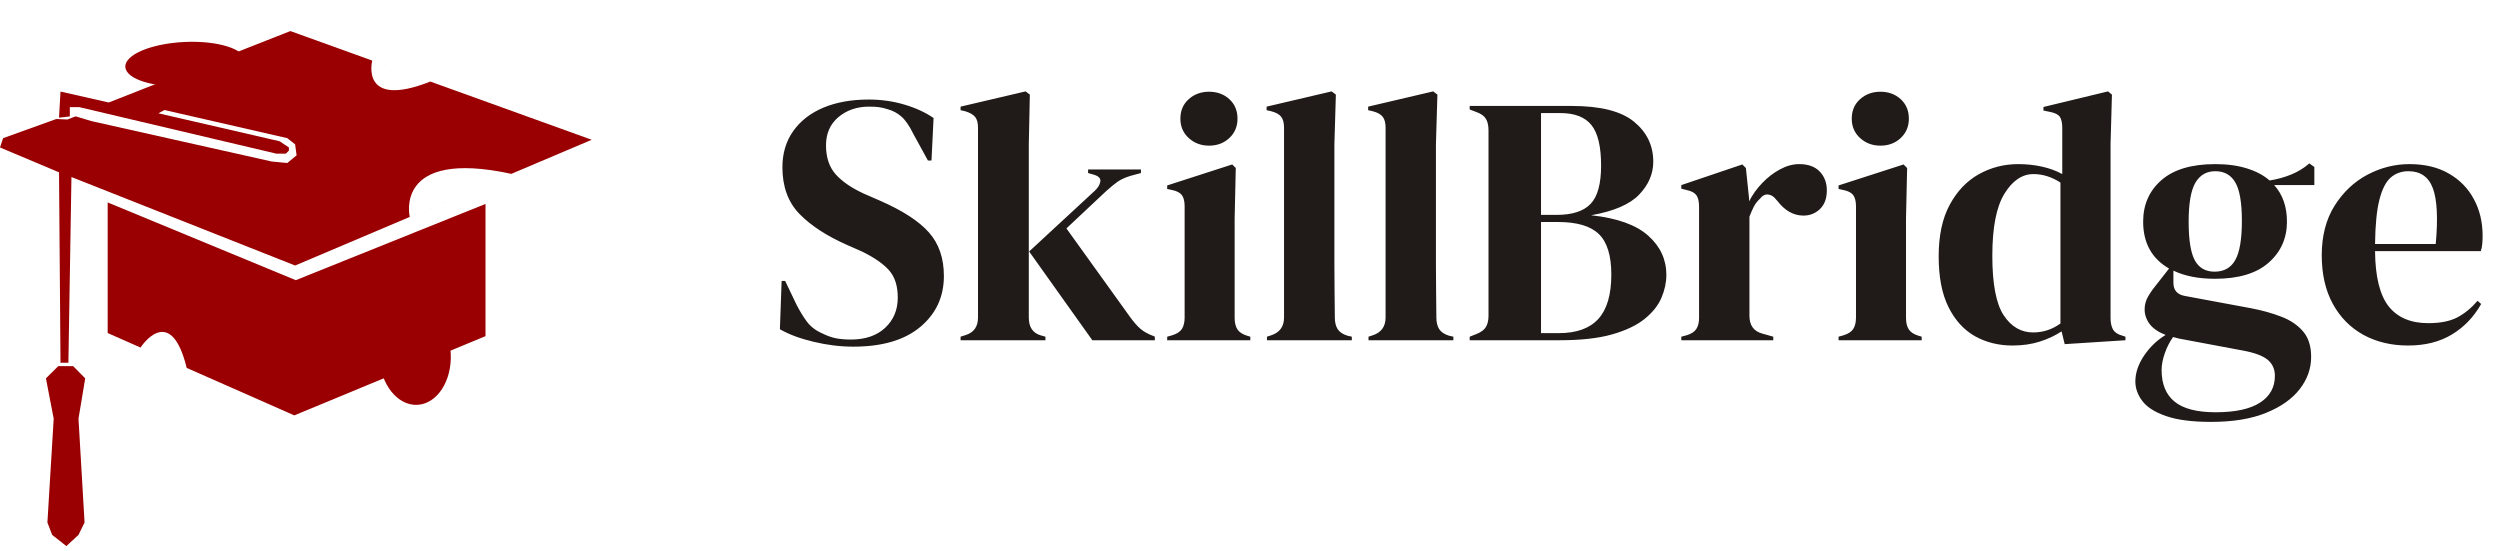
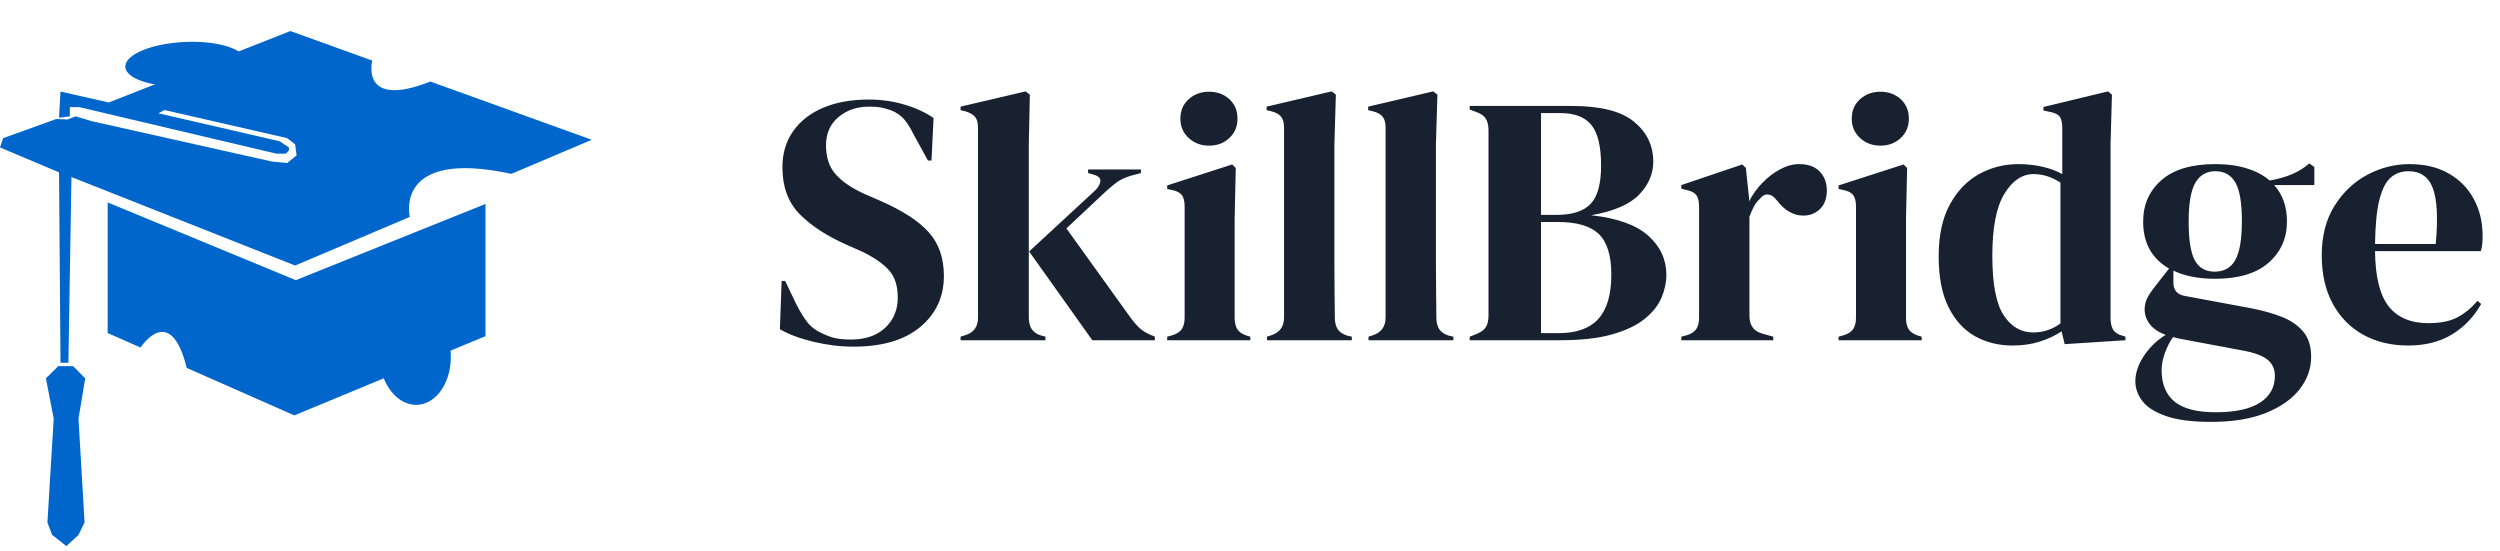
<svg xmlns="http://www.w3.org/2000/svg" width="169" height="37.2" viewBox="0 0 169 37.2">
-   <path transform="translate(0 2.1)" d="M19.63 0l-12.28 4.829-3.26-.739-.1 1.765-.188 .091-3.592 1.293-.21 .63 3.99 1.68 .1 12.871h.534l.206-12.552 15.12 5.981 20.05-8.5-20.37-7.349zM4.72 5.14h.63l13.34 3.149h.63l.21-.21v-.21l-.63-.42-8.19-1.89 .405-.222 8.305 1.902 .53 .42 .1 .74-.63 .52-1.05-.101-12.18-2.729-1.064-.32h-.406v-.629zM25.165 1.997c0 0-.867 3.309 3.926 1.416M27.7 12.563c0 0-1.12-4.637 6.868-2.911M3.802 5.946l.763 .032 .532-.209h-.377l-.73 .086zM3.99 5.855l.73-.086" fill-rule="evenodd" fill="#9a0002" />
-   <path transform="translate(7.2787 13.6847)" d="M0 0v8.829l12.615 5.566 12.926-5.356v-8.938l-12.825 5.154-12.716-5.255zM17.21 12.491l3.149-1.305 2.755-1.141M2.221 9.809c0 0 2.011-3.125 3.122 1.377" fill="#9a0002" />
-   <path transform="translate(3.1051 24.7488)" d="M.834 0l-.834 .829 .525 2.725-.425 7.017 .32 .838 .961 .757 .82-.757 .41-.838-.41-7.017 .455-2.725-.819-.829h-1.003z" fill="#9a0002" />
-   <ellipse transform="matrix(0.998909 -0.046706 0.046706 0.998909 8.402 3.0276)" cx="4.076" cy="1.497" rx="4.076" ry="1.497" fill="#9a0002" />
-   <ellipse transform="matrix(0.998909 -0.046706 0.046706 0.998909 25.4799 20.7995)" cx="2.42" cy="3.344" rx="2.42" ry="3.344" fill="#9a0002" />
-   <path transform="translate(52)" d="M5.689 23.434q-1.324 0-2.689-.329-1.365-.322-2.279-.849l.117-3.264h.24l.744 1.559q.34 .674 .721 1.189 .387 .516 1.055 .803 .48 .24 .925 .328 .446 .082 .997 .082 1.464 0 2.314-.791 .855-.797 .855-2.045 0-1.172-.58-1.834-.574-.662-1.845-1.283l-.985-.434q-2.062-.908-3.228-2.097-1.16-1.19-1.16-3.158 0-1.413 .726-2.444 .733-1.037 2.039-1.588 1.313-.55 3.065-.55 1.271 0 2.408 .339 1.142 .334 1.98 .909l-.14 2.877h-.24l-.985-1.799q-.41-.838-.82-1.184-.404-.351-.932-.492-.31-.1-.574-.135-.264-.035-.674-.035-1.224 0-2.068 .709-.838 .709-.838 1.904 0 1.225 .65 1.957 .651 .733 1.899 1.307l1.101 .48q2.303 1.008 3.311 2.151 1.008 1.137 1.008 2.941 0 2.11-1.6 3.446-1.594 1.33-4.518 1.33zM12.935 23v-.24l.364-.117q.814-.264 .814-1.178v-12.838q0-.481-.193-.721-.194-.24-.674-.386l-.311-.071v-.24l4.395-1.031 .287 .217-.07 3.357v11.713q0 .961 .791 1.201l.334 .094v.24zM21.842 23l-4.272-6 4.436-4.102q.316-.293 .375-.615 .058-.322-.422-.469l-.405-.117v-.24h3.575v.24l-.721 .194q-.527 .164-.855 .392-.323 .229-.78 .639l-2.683 2.519 4.295 5.977q.38 .527 .714 .814 .34 .288 .868 .481l.099 .047v.24zM29.733 9.846q-.814 0-1.377-.516-.562-.516-.562-1.307 0-.814 .562-1.318 .563-.504 1.377-.504 .821 0 1.371 .504 .551 .504 .551 1.318 0 .791-.551 1.307-.55 .516-1.371 .516zM26.903 23v-.24l.334-.094q.481-.146 .662-.434 .182-.287 .182-.767v-7.512q0-.504-.182-.756-.181-.252-.662-.351l-.334-.071v-.24l4.395-1.418 .24 .24-.076 3.411v6.72q0 .481 .182 .768 .181 .287 .638 .433l.24 .071v.24zM33.647 23v-.24l.287-.094q.867-.287 .867-1.201v-12.838q0-.481-.193-.732-.194-.252-.674-.375l-.311-.071v-.24l4.395-1.031 .287 .217-.1 3.357v8.209q0 .885 .012 1.764 .018 .873 .018 1.74 0 .48 .187 .779 .193 .299 .65 .445l.311 .071v.24zM40.511 23v-.24l.287-.094q.867-.287 .867-1.201v-12.838q0-.481-.193-.732-.194-.252-.674-.375l-.311-.071v-.24l4.395-1.031 .287 .217-.1 3.357v8.209q0 .885 .012 1.764 .018 .873 .018 1.74 0 .48 .187 .779 .193 .299 .65 .445l.311 .071v.24zM47.351 23v-.24l.434-.17q.48-.188 .656-.475 .182-.293 .182-.773v-12.528q0-.503-.182-.791-.176-.287-.656-.457l-.434-.164v-.24h6.891q2.924 0 4.219 1.067 1.3 1.066 1.3 2.701 0 1.224-.949 2.22-.949 .996-3.252 1.401 2.643 .287 3.862 1.383 1.224 1.089 1.224 2.648 0 .768-.334 1.553-.334 .779-1.142 1.429-.803 .645-2.198 1.043-1.388 .393-3.527 .393zM52.173 14.527h1.038q1.605 0 2.314-.744 .709-.744 .709-2.59 0-1.922-.65-2.736-.651-.814-2.11-.814h-1.301zM52.173 22.52h1.202q1.798 0 2.672-.961 .878-.961 .878-3 0-1.916-.837-2.731-.838-.82-2.76-.82h-1.155zM61.656 23v-.24l.358-.094q.48-.146 .662-.434 .181-.287 .181-.744v-7.511q0-.528-.181-.78-.182-.252-.662-.351l-.358-.094v-.24l4.125-1.395 .241 .24 .216 2.069v.187q.34-.668 .879-1.23 .539-.569 1.196-.926 .662-.363 1.312-.363 .908 0 1.389 .504 .48 .504 .48 1.271 0 .82-.469 1.266-.462 .439-1.113 .439-1.008 0-1.775-1.008l-.047-.046q-.24-.334-.557-.37-.31-.041-.574 .299-.24 .217-.398 .516-.153 .299-.299 .685v6.692q0 .961 .844 1.201l.767 .217v.24zM75.117 9.846q-.814 0-1.377-.516-.562-.516-.562-1.307 0-.814 .562-1.318 .563-.504 1.377-.504 .821 0 1.371 .504 .551 .504 .551 1.318 0 .791-.551 1.307-.55 .516-1.371 .516zM72.287 23v-.24l.334-.094q.481-.146 .662-.434 .182-.287 .182-.767v-7.512q0-.504-.182-.756-.181-.252-.662-.351l-.334-.071v-.24l4.395-1.418 .24 .24-.076 3.411v6.72q0 .481 .181 .768 .182 .287 .639 .433l.24 .071v.24zM84.046 23.357q-1.412 0-2.543-.632-1.125-.639-1.787-1.969-.662-1.33-.662-3.422 0-2.109 .744-3.486 .744-1.383 1.969-2.069 1.225-.685 2.666-.685 .838 0 1.605 .17 .768 .17 1.371 .504v-3.118q0-.504-.158-.744-.158-.24-.662-.34l-.451-.093v-.241l4.365-1.054 .264 .217-.094 3.357v11.736q0 .481 .164 .78 .17 .298 .627 .421l.217 .071v.24l-4.107 .264-.211-.862q-.651 .428-1.483 .692-.826 .263-1.834 .263zM85.441 22.473q1.008 0 1.845-.604v-9.527q-.884-.574-1.822-.574-1.154 0-1.969 1.336-.814 1.33-.814 4.183 0 2.859 .768 4.026 .767 1.16 1.992 1.16zM97.729 18.846q-1.659 0-2.807-.551v.814q0 .745 .744 .891l4.512 .838q1.125 .217 2.033 .568 .914 .346 1.465 .985 .557 .632 .557 1.74 0 1.172-.768 2.168-.768 .996-2.268 1.605-1.5 .616-3.732 .616-1.922 0-3.053-.399-1.125-.392-1.594-1.019-.468-.622-.468-1.319 0-.861 .586-1.74 .591-.873 1.459-1.4-.744-.293-1.084-.745-.334-.457-.334-.984 0-.48 .252-.902 .252-.422 .609-.85l.791-1.008q-1.752-1.008-1.752-3.17 0-1.728 1.236-2.806 1.237-1.084 3.639-1.084 1.225 0 2.145 .293 .925 .287 1.529 .814 .767-.123 1.447-.398 .686-.276 1.236-.756l.34 .24v1.225h-2.713q.862 .961 .862 2.472 0 1.682-1.237 2.772-1.236 1.09-3.632 1.09zM97.705 18.365q.961 0 1.401-.791 .445-.791 .445-2.636 0-1.852-.445-2.608-.44-.756-1.354-.756-.891 0-1.348 .785-.451 .78-.451 2.625 0 1.846 .416 2.614 .422 .767 1.336 .767zM94.125 25.016q0 1.418 .873 2.132 .879 .721 2.778 .721 1.992 0 3-.65 1.007-.645 1.007-1.817 0-.673-.492-1.084-.492-.404-1.67-.621l-4.342-.814q-.193-.053-.38-.1-.34 .481-.557 1.09-.217 .615-.217 1.143zM110.88 11.094q1.558 0 2.66 .638 1.107 .633 1.693 1.729 .592 1.09 .592 2.484 0 .264-.024 .539-.023 .276-.099 .493h-7.149q.024 2.589 .92 3.732 .903 1.137 2.678 1.137 1.201 0 1.945-.381 .745-.387 1.389-1.131l.24 .217q-.744 1.318-1.98 2.062-1.231 .744-2.959 .744-1.705 0-3.029-.726-1.319-.733-2.063-2.098-.744-1.371-.744-3.269 0-1.969 .861-3.346 .867-1.383 2.221-2.104 1.359-.72 2.848-.72zM110.809 11.574q-.697 0-1.189 .422-.492 .422-.768 1.488-.275 1.067-.299 3.012h4.102q.24-2.613-.193-3.767-.428-1.155-1.653-1.155z" fill="#201b19" />
+   <path transform="translate(0 2.1)" d="M19.63 0l-12.28 4.829-3.26-.739-.1 1.765-.188 .091-3.592 1.293-.21 .63 3.99 1.68 .1 12.871h.534l.206-12.552 15.12 5.981 20.05-8.5-20.37-7.349zM4.72 5.14h.63l13.34 3.149h.63l.21-.21v-.21l-.63-.42-8.19-1.89 .405-.222 8.305 1.902 .53 .42 .1 .74-.63 .52-1.05-.101-12.18-2.729-1.064-.32h-.406v-.629zM25.165 1.997c0 0-.867 3.309 3.926 1.416M27.7 12.563c0 0-1.12-4.637 6.868-2.911M3.802 5.946l.763 .032 .532-.209h-.377l-.73 .086zM3.99 5.855l.73-.086" fill-rule="evenodd" fill="#0066CC" />
+   <path transform="translate(7.2787 13.6847)" d="M0 0v8.829l12.615 5.566 12.926-5.356v-8.938l-12.825 5.154-12.716-5.255zM17.21 12.491l3.149-1.305 2.755-1.141M2.221 9.809c0 0 2.011-3.125 3.122 1.377" fill="#0066CC" />
+   <path transform="translate(3.1051 24.7488)" d="M.834 0l-.834 .829 .525 2.725-.425 7.017 .32 .838 .961 .757 .82-.757 .41-.838-.41-7.017 .455-2.725-.819-.829h-1.003z" fill="#0066CC" />
+   <ellipse transform="matrix(0.998909 -0.046706 0.046706 0.998909 8.402 3.0276)" cx="4.076" cy="1.497" rx="4.076" ry="1.497" fill="#0066CC" />
+   <ellipse transform="matrix(0.998909 -0.046706 0.046706 0.998909 25.4799 20.7995)" cx="2.42" cy="3.344" rx="2.42" ry="3.344" fill="#0066CC" />
+   <path transform="translate(52)" d="M5.689 23.434q-1.324 0-2.689-.329-1.365-.322-2.279-.849l.117-3.264h.24l.744 1.559q.34 .674 .721 1.189 .387 .516 1.055 .803 .48 .24 .925 .328 .446 .082 .997 .082 1.464 0 2.314-.791 .855-.797 .855-2.045 0-1.172-.58-1.834-.574-.662-1.845-1.283l-.985-.434q-2.062-.908-3.228-2.097-1.16-1.19-1.16-3.158 0-1.413 .726-2.444 .733-1.037 2.039-1.588 1.313-.55 3.065-.55 1.271 0 2.408 .339 1.142 .334 1.98 .909l-.14 2.877h-.24l-.985-1.799q-.41-.838-.82-1.184-.404-.351-.932-.492-.31-.1-.574-.135-.264-.035-.674-.035-1.224 0-2.068 .709-.838 .709-.838 1.904 0 1.225 .65 1.957 .651 .733 1.899 1.307l1.101 .48q2.303 1.008 3.311 2.151 1.008 1.137 1.008 2.941 0 2.11-1.6 3.446-1.594 1.33-4.518 1.33zM12.935 23v-.24l.364-.117q.814-.264 .814-1.178v-12.838q0-.481-.193-.721-.194-.24-.674-.386l-.311-.071v-.24l4.395-1.031 .287 .217-.07 3.357v11.713q0 .961 .791 1.201l.334 .094v.24zM21.842 23l-4.272-6 4.436-4.102q.316-.293 .375-.615 .058-.322-.422-.469l-.405-.117v-.24h3.575v.24l-.721 .194q-.527 .164-.855 .392-.323 .229-.78 .639l-2.683 2.519 4.295 5.977q.38 .527 .714 .814 .34 .288 .868 .481l.099 .047v.24zM29.733 9.846q-.814 0-1.377-.516-.562-.516-.562-1.307 0-.814 .562-1.318 .563-.504 1.377-.504 .821 0 1.371 .504 .551 .504 .551 1.318 0 .791-.551 1.307-.55 .516-1.371 .516zM26.903 23v-.24l.334-.094q.481-.146 .662-.434 .182-.287 .182-.767v-7.512q0-.504-.182-.756-.181-.252-.662-.351l-.334-.071v-.24l4.395-1.418 .24 .24-.076 3.411v6.72q0 .481 .182 .768 .181 .287 .638 .433l.24 .071v.24zM33.647 23v-.24l.287-.094q.867-.287 .867-1.201v-12.838q0-.481-.193-.732-.194-.252-.674-.375l-.311-.071v-.24l4.395-1.031 .287 .217-.1 3.357v8.209q0 .885 .012 1.764 .018 .873 .018 1.74 0 .48 .187 .779 .193 .299 .65 .445l.311 .071v.24zM40.511 23v-.24l.287-.094q.867-.287 .867-1.201v-12.838q0-.481-.193-.732-.194-.252-.674-.375l-.311-.071v-.24l4.395-1.031 .287 .217-.1 3.357v8.209q0 .885 .012 1.764 .018 .873 .018 1.74 0 .48 .187 .779 .193 .299 .65 .445l.311 .071v.24zM47.351 23v-.24l.434-.17q.48-.188 .656-.475 .182-.293 .182-.773v-12.528q0-.503-.182-.791-.176-.287-.656-.457l-.434-.164v-.24h6.891q2.924 0 4.219 1.067 1.3 1.066 1.3 2.701 0 1.224-.949 2.22-.949 .996-3.252 1.401 2.643 .287 3.862 1.383 1.224 1.089 1.224 2.648 0 .768-.334 1.553-.334 .779-1.142 1.429-.803 .645-2.198 1.043-1.388 .393-3.527 .393zM52.173 14.527h1.038q1.605 0 2.314-.744 .709-.744 .709-2.59 0-1.922-.65-2.736-.651-.814-2.11-.814h-1.301zM52.173 22.52h1.202q1.798 0 2.672-.961 .878-.961 .878-3 0-1.916-.837-2.731-.838-.82-2.76-.82h-1.155zM61.656 23v-.24l.358-.094q.48-.146 .662-.434 .181-.287 .181-.744v-7.511q0-.528-.181-.78-.182-.252-.662-.351l-.358-.094v-.24l4.125-1.395 .241 .24 .216 2.069v.187q.34-.668 .879-1.23 .539-.569 1.196-.926 .662-.363 1.312-.363 .908 0 1.389 .504 .48 .504 .48 1.271 0 .82-.469 1.266-.462 .439-1.113 .439-1.008 0-1.775-1.008l-.047-.046q-.24-.334-.557-.37-.31-.041-.574 .299-.24 .217-.398 .516-.153 .299-.299 .685v6.692q0 .961 .844 1.201l.767 .217v.24zM75.117 9.846q-.814 0-1.377-.516-.562-.516-.562-1.307 0-.814 .562-1.318 .563-.504 1.377-.504 .821 0 1.371 .504 .551 .504 .551 1.318 0 .791-.551 1.307-.55 .516-1.371 .516zM72.287 23v-.24l.334-.094q.481-.146 .662-.434 .182-.287 .182-.767v-7.512q0-.504-.182-.756-.181-.252-.662-.351l-.334-.071v-.24l4.395-1.418 .24 .24-.076 3.411v6.72q0 .481 .181 .768 .182 .287 .639 .433l.24 .071v.24zM84.046 23.357q-1.412 0-2.543-.632-1.125-.639-1.787-1.969-.662-1.33-.662-3.422 0-2.109 .744-3.486 .744-1.383 1.969-2.069 1.225-.685 2.666-.685 .838 0 1.605 .17 .768 .17 1.371 .504v-3.118q0-.504-.158-.744-.158-.24-.662-.34l-.451-.093v-.241l4.365-1.054 .264 .217-.094 3.357v11.736q0 .481 .164 .78 .17 .298 .627 .421l.217 .071v.24l-4.107 .264-.211-.862q-.651 .428-1.483 .692-.826 .263-1.834 .263zM85.441 22.473q1.008 0 1.845-.604v-9.527q-.884-.574-1.822-.574-1.154 0-1.969 1.336-.814 1.33-.814 4.183 0 2.859 .768 4.026 .767 1.16 1.992 1.16zM97.729 18.846q-1.659 0-2.807-.551v.814q0 .745 .744 .891l4.512 .838q1.125 .217 2.033 .568 .914 .346 1.465 .985 .557 .632 .557 1.74 0 1.172-.768 2.168-.768 .996-2.268 1.605-1.5 .616-3.732 .616-1.922 0-3.053-.399-1.125-.392-1.594-1.019-.468-.622-.468-1.319 0-.861 .586-1.74 .591-.873 1.459-1.4-.744-.293-1.084-.745-.334-.457-.334-.984 0-.48 .252-.902 .252-.422 .609-.85l.791-1.008q-1.752-1.008-1.752-3.17 0-1.728 1.236-2.806 1.237-1.084 3.639-1.084 1.225 0 2.145 .293 .925 .287 1.529 .814 .767-.123 1.447-.398 .686-.276 1.236-.756l.34 .24v1.225h-2.713q.862 .961 .862 2.472 0 1.682-1.237 2.772-1.236 1.09-3.632 1.09zM97.705 18.365q.961 0 1.401-.791 .445-.791 .445-2.636 0-1.852-.445-2.608-.44-.756-1.354-.756-.891 0-1.348 .785-.451 .78-.451 2.625 0 1.846 .416 2.614 .422 .767 1.336 .767zM94.125 25.016q0 1.418 .873 2.132 .879 .721 2.778 .721 1.992 0 3-.65 1.007-.645 1.007-1.817 0-.673-.492-1.084-.492-.404-1.67-.621l-4.342-.814q-.193-.053-.38-.1-.34 .481-.557 1.09-.217 .615-.217 1.143zM110.88 11.094q1.558 0 2.66 .638 1.107 .633 1.693 1.729 .592 1.09 .592 2.484 0 .264-.024 .539-.023 .276-.099 .493h-7.149q.024 2.589 .92 3.732 .903 1.137 2.678 1.137 1.201 0 1.945-.381 .745-.387 1.389-1.131l.24 .217q-.744 1.318-1.98 2.062-1.231 .744-2.959 .744-1.705 0-3.029-.726-1.319-.733-2.063-2.098-.744-1.371-.744-3.269 0-1.969 .861-3.346 .867-1.383 2.221-2.104 1.359-.72 2.848-.72zM110.809 11.574q-.697 0-1.189 .422-.492 .422-.768 1.488-.275 1.067-.299 3.012h4.102q.24-2.613-.193-3.767-.428-1.155-1.653-1.155z" fill="#18212F" />
</svg>
